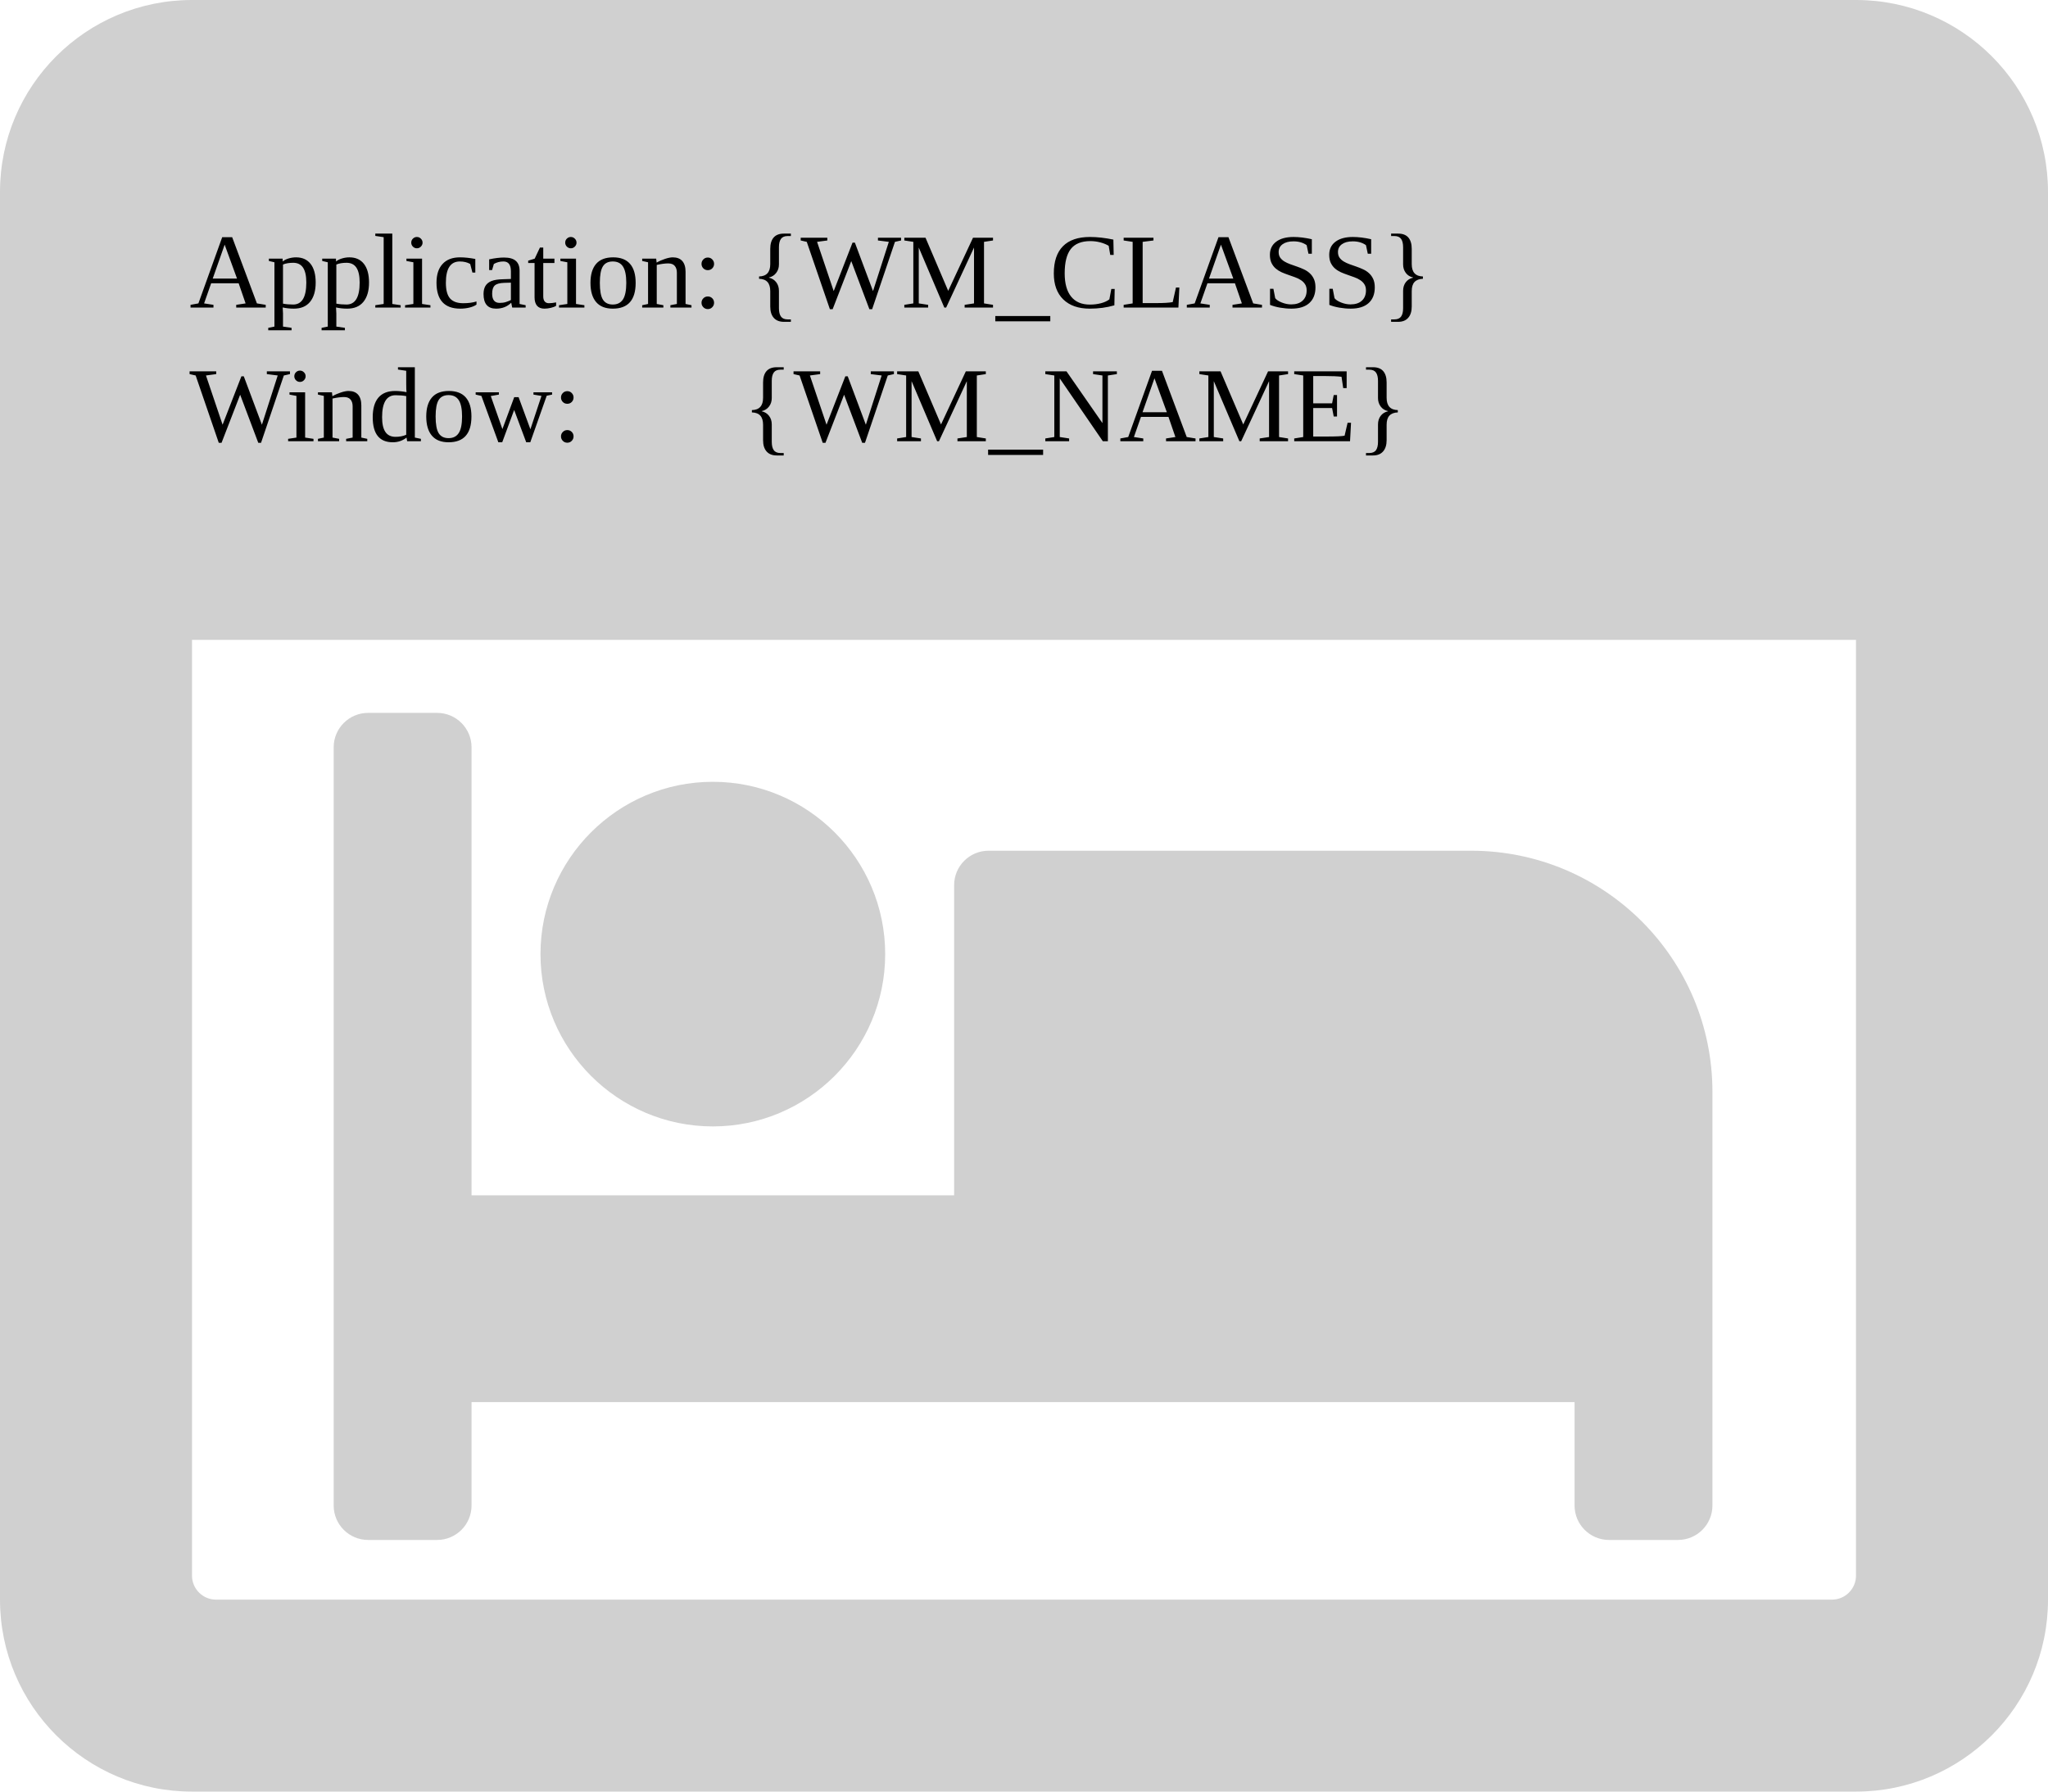
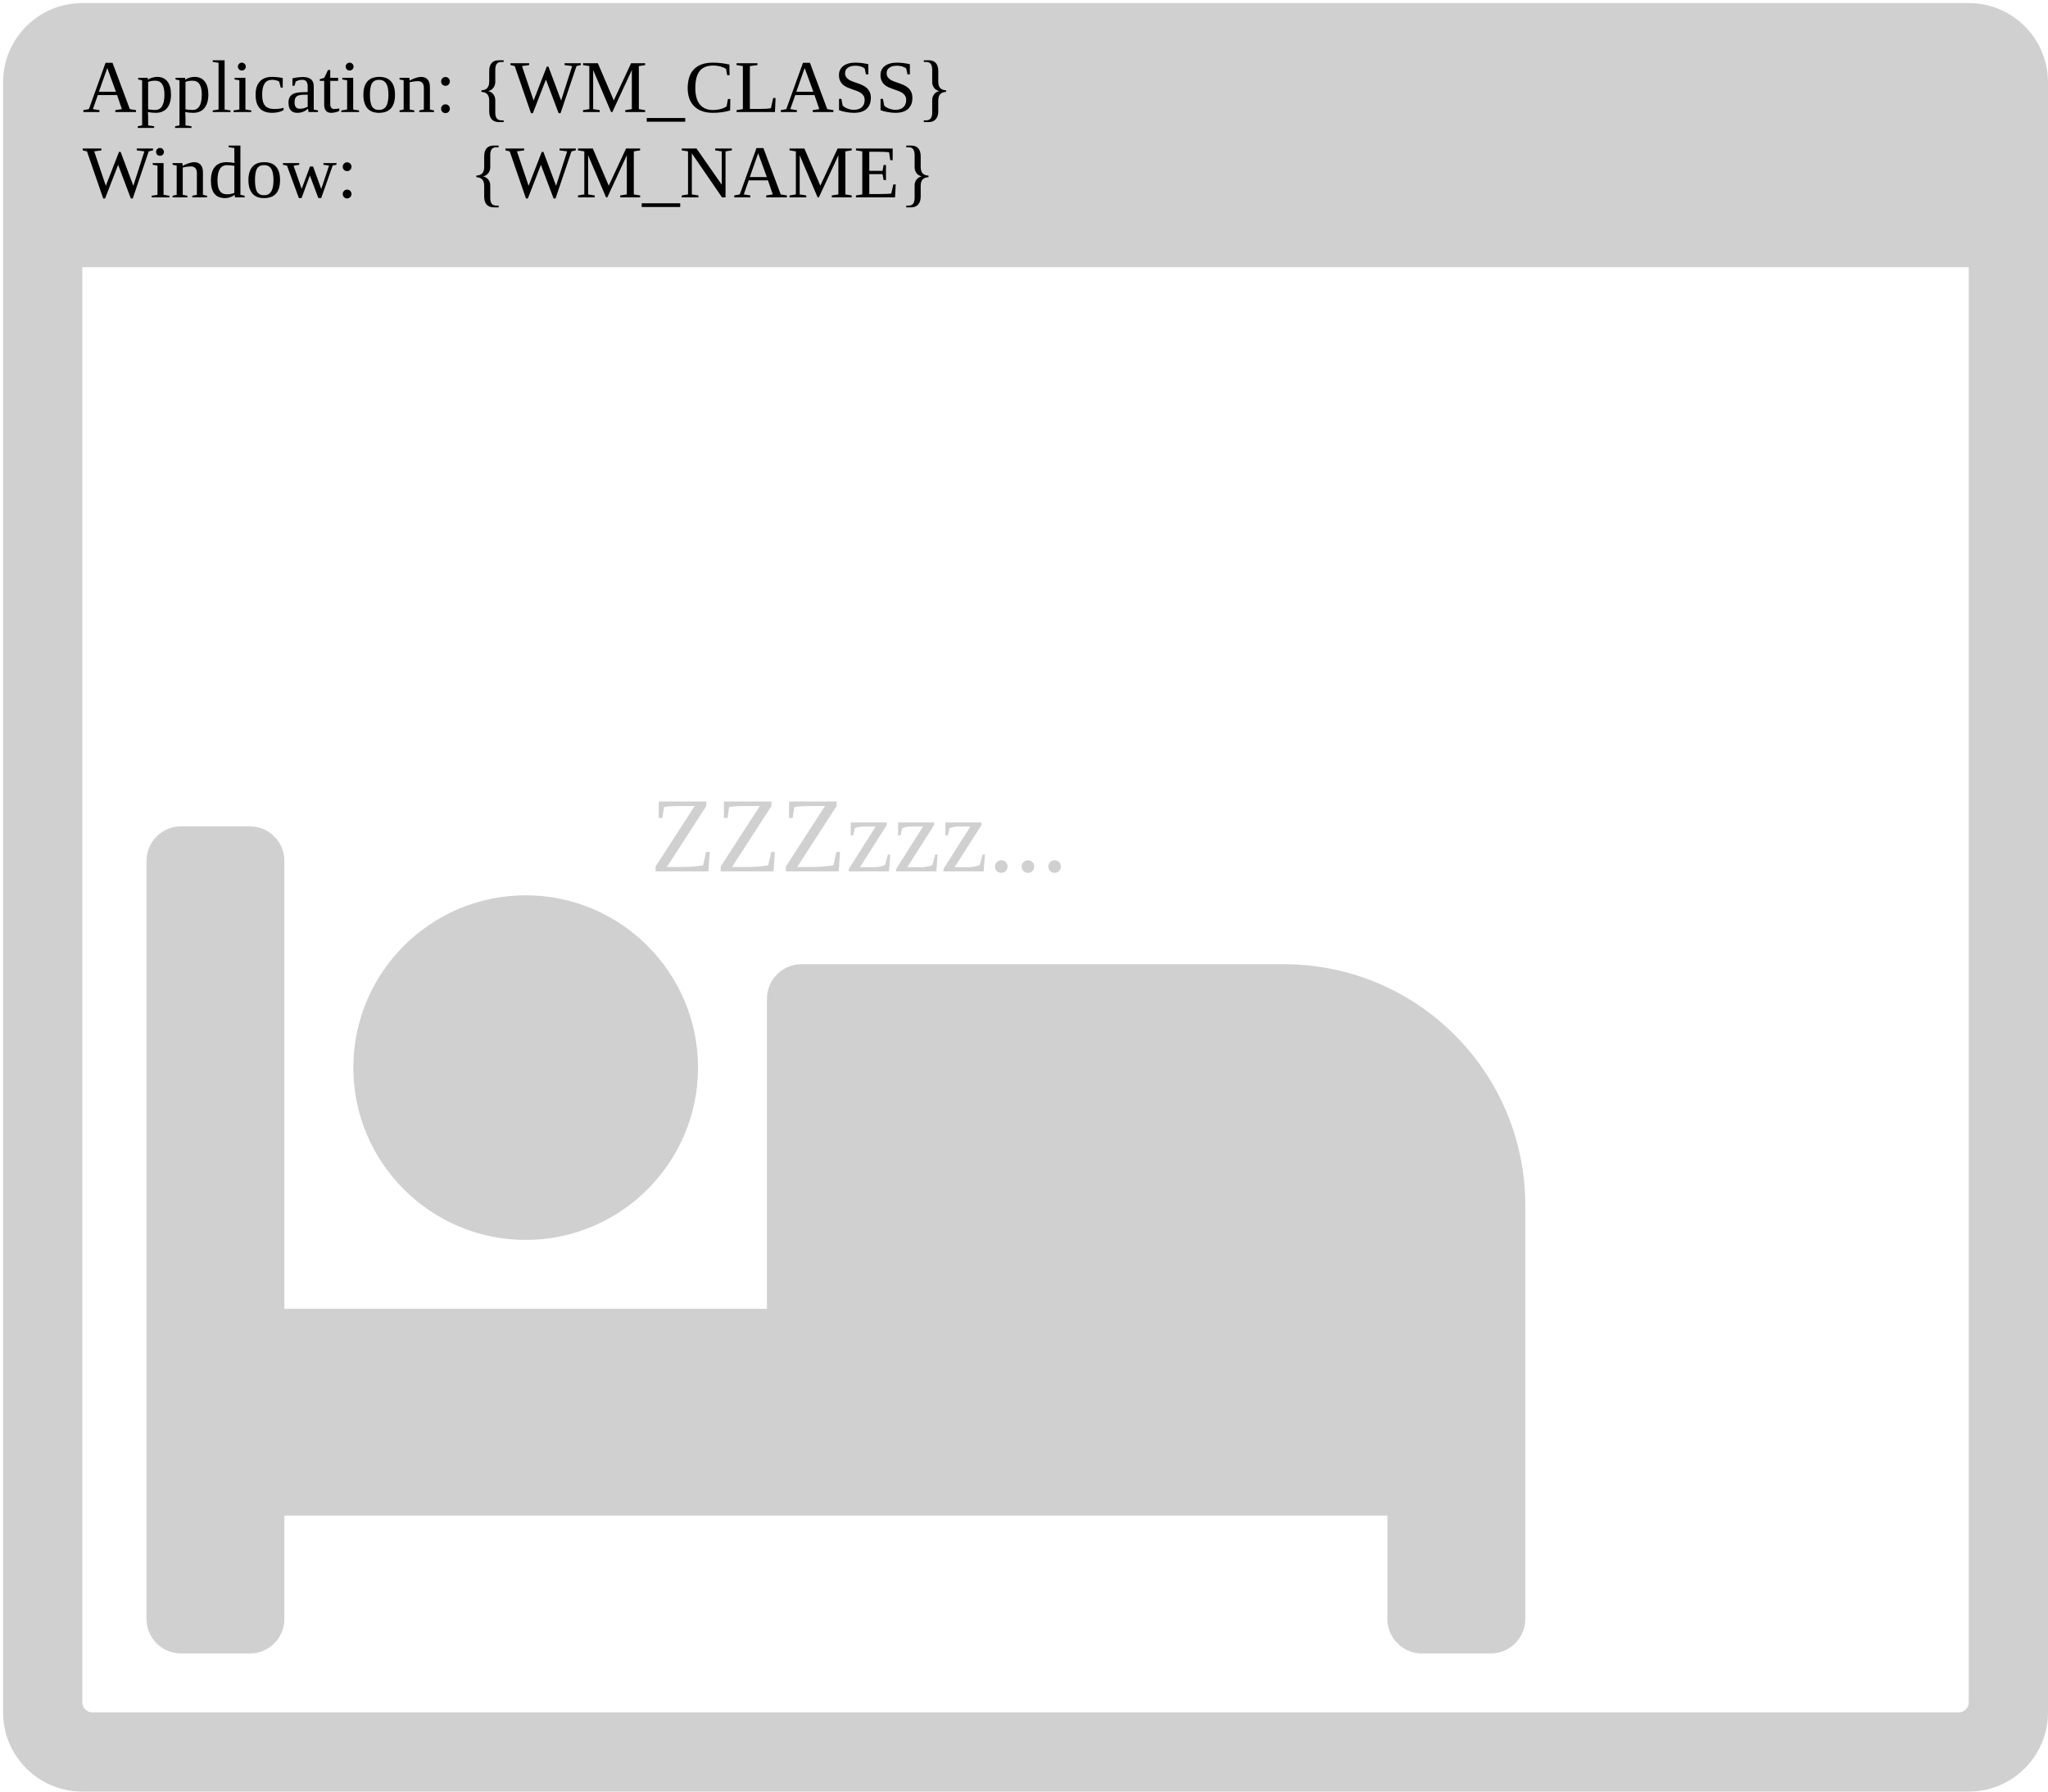
<svg xmlns="http://www.w3.org/2000/svg" viewBox="0 0 512 448" version="1.1" id="svg4" width="512" height="448">
  <defs id="defs8" />
-   <path d="M 464,0 H 48 C 21.5,0 0,21.5 0,48 V 400 c 0,26.5 21.5,48 48,48 H 464 c 26.5,0 48,-21.5 48,-48 V 48 C 512,21.5 490.5,0 464,0 Z m 0,394 c 0,3.3 -2.7,6 -6,6 H 54 c -3.3,0 -6,-2.7 -6,-6 V 160 H 464 Z" id="path920" style="fill:#000000;fill-opacity:0.184" />
-   <text xml:space="preserve" style="font-style:normal;font-variant:normal;font-weight:normal;font-stretch:normal;font-size:26.667px;line-height:125%;font-family:'Times New Roman';-inkscape-font-specification:'Times New Roman';letter-spacing:0px;word-spacing:0px;fill:#000000;fill-opacity:1;stroke:none;stroke-width:1px;stroke-linecap:butt;stroke-linejoin:miter;stroke-opacity:1" x="47.368" y="76.916" id="text819">
-     <tspan id="tspan817" x="47.368" y="76.916">Application: {WM_CLASS}</tspan>
-     <tspan x="47.368" y="110.326" id="tspan821">Window:      {WM_NAME}</tspan>
+   <path d="m 492.188,0.767 -471.61,0 c -10.938,0 -19.812,8.874 -19.812,19.812 l 0,407.61 C 0.767,439.126 9.641,448 20.579,448 l 471.61,0 C 503.126,448 512,439.126 512,428.188 L 512,20.579 C 512,9.641 503.126,0.767 492.188,0.767 Z m 0,424.945 c 0,1.362 -1.114,2.476 -2.476,2.476 l -466.657,0 c -1.362,0 -2.476,-1.114 -2.476,-2.476 l 0,-358.906 471.61,0 z" id="path920" style="fill:#000000;fill-opacity:0.184;stroke-width:0.413" />
+   <text xml:space="preserve" style="font-style:normal;font-variant:normal;font-weight:normal;font-stretch:normal;font-size:26.667px;line-height:80%;font-family:'Times New Roman';-inkscape-font-specification:'Times New Roman';letter-spacing:0px;word-spacing:0px;fill:#000000;fill-opacity:1;stroke:none;stroke-width:1px;stroke-linecap:butt;stroke-linejoin:miter;stroke-opacity:1" x="20.661" y="28.02" id="text819">
+     <tspan id="tspan817" x="20.661" y="28.02" style="font-size:18.667px;line-height:80%">Application: {WM_CLASS}</tspan>
+     <tspan x="20.661" y="49.354" id="tspan821" style="font-size:18.667px;line-height:80%">Window:      {WM_NAME}</tspan>
  </text>
-   <path d="m 178.209,281.669 c 23.757,0 43.087,-19.33 43.087,-43.087 0,-23.757 -19.33,-43.087 -43.087,-43.087 -23.757,0 -43.087,19.33 -43.087,43.087 0,23.757 19.33,43.087 43.087,43.087 z M 367.79,212.73 H 247.147 c -4.761,0 -8.617,3.856 -8.617,8.617 v 77.556 H 117.887 V 186.878 c 0,-4.761 -3.856,-8.617 -8.617,-8.617 H 92.035 c -4.761,0 -8.617,3.856 -8.617,8.617 v 189.581 c 0,4.761 3.856,8.617 8.617,8.617 h 17.235 c 4.761,0 8.617,-3.856 8.617,-8.617 v -25.852 h 275.754 v 25.852 c 0,4.761 3.856,8.617 8.617,8.617 h 17.235 c 4.761,0 8.617,-3.856 8.617,-8.617 v -103.408 c 0,-33.317 -27.005,-60.321 -60.321,-60.321 z" id="path2" style="fill:#000000;fill-opacity:0.184;stroke-width:0.539" />
+   <path d="m 131.42,310.049 c 23.757,0 43.087,-19.33 43.087,-43.087 0,-23.757 -19.33,-43.087 -43.087,-43.087 -23.757,0 -43.087,19.33 -43.087,43.087 0,23.757 19.33,43.087 43.087,43.087 z m 189.581,-68.939 H 200.358 c -4.761,0 -8.617,3.856 -8.617,8.617 V 327.283 H 71.098 V 215.258 c 0,-4.761 -3.856,-8.617 -8.617,-8.617 H 45.246 c -4.761,0 -8.617,3.856 -8.617,8.617 v 189.581 c 0,4.761 3.856,8.617 8.617,8.617 h 17.235 c 4.761,0 8.617,-3.856 8.617,-8.617 V 378.987 H 346.853 v 25.852 c 0,4.761 3.856,8.617 8.617,8.617 h 17.235 c 4.761,0 8.617,-3.856 8.617,-8.617 v -103.408 c 0,-33.317 -27.005,-60.321 -60.321,-60.321 z" id="path2" style="fill:#000000;fill-opacity:0.184;stroke-width:0.539" />
+   <text xml:space="preserve" style="font-style:normal;font-variant:normal;font-weight:normal;font-stretch:normal;font-size:26.667px;line-height:0%;font-family:'Times New Roman';-inkscape-font-specification:'Times New Roman';letter-spacing:0px;word-spacing:0px;fill:#000000;fill-opacity:0.184;stroke:none;stroke-width:1px;stroke-linecap:butt;stroke-linejoin:miter;stroke-opacity:1;" x="162.611" y="217.891" id="text830">
+     <tspan id="tspan828" x="162.611" y="217.891">ZZZzzz...</tspan>
+   </text>
</svg>
